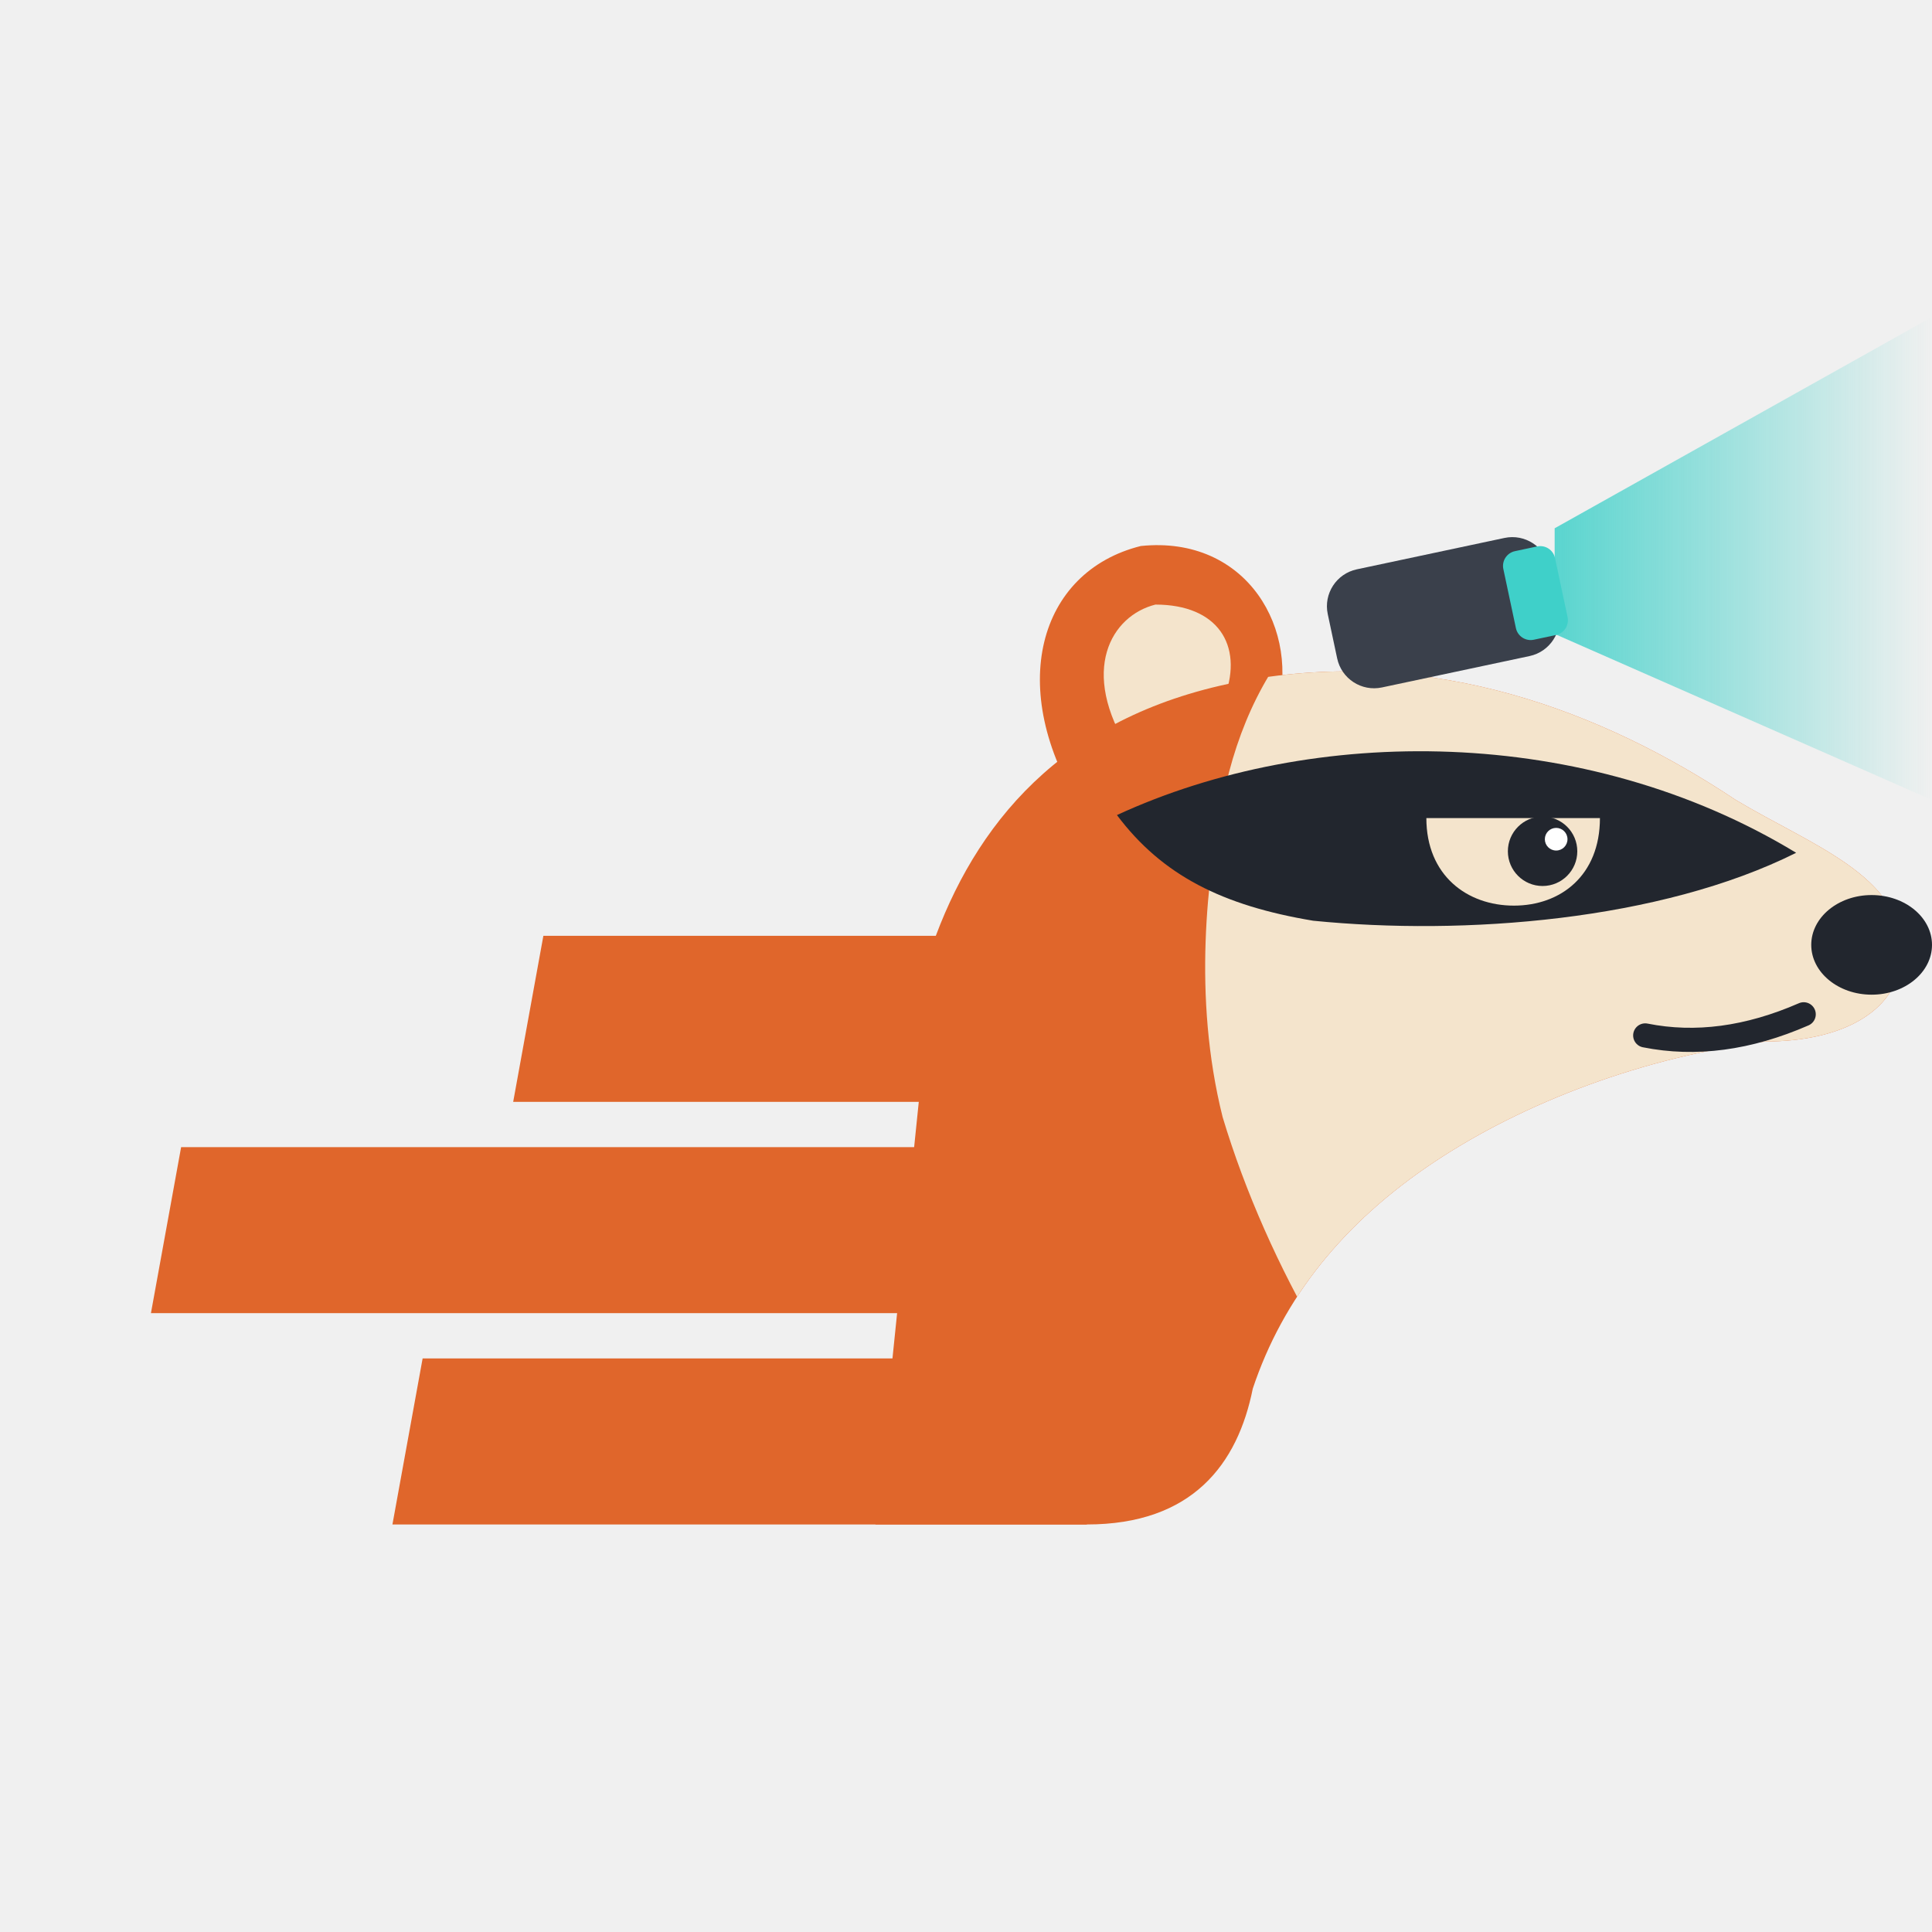
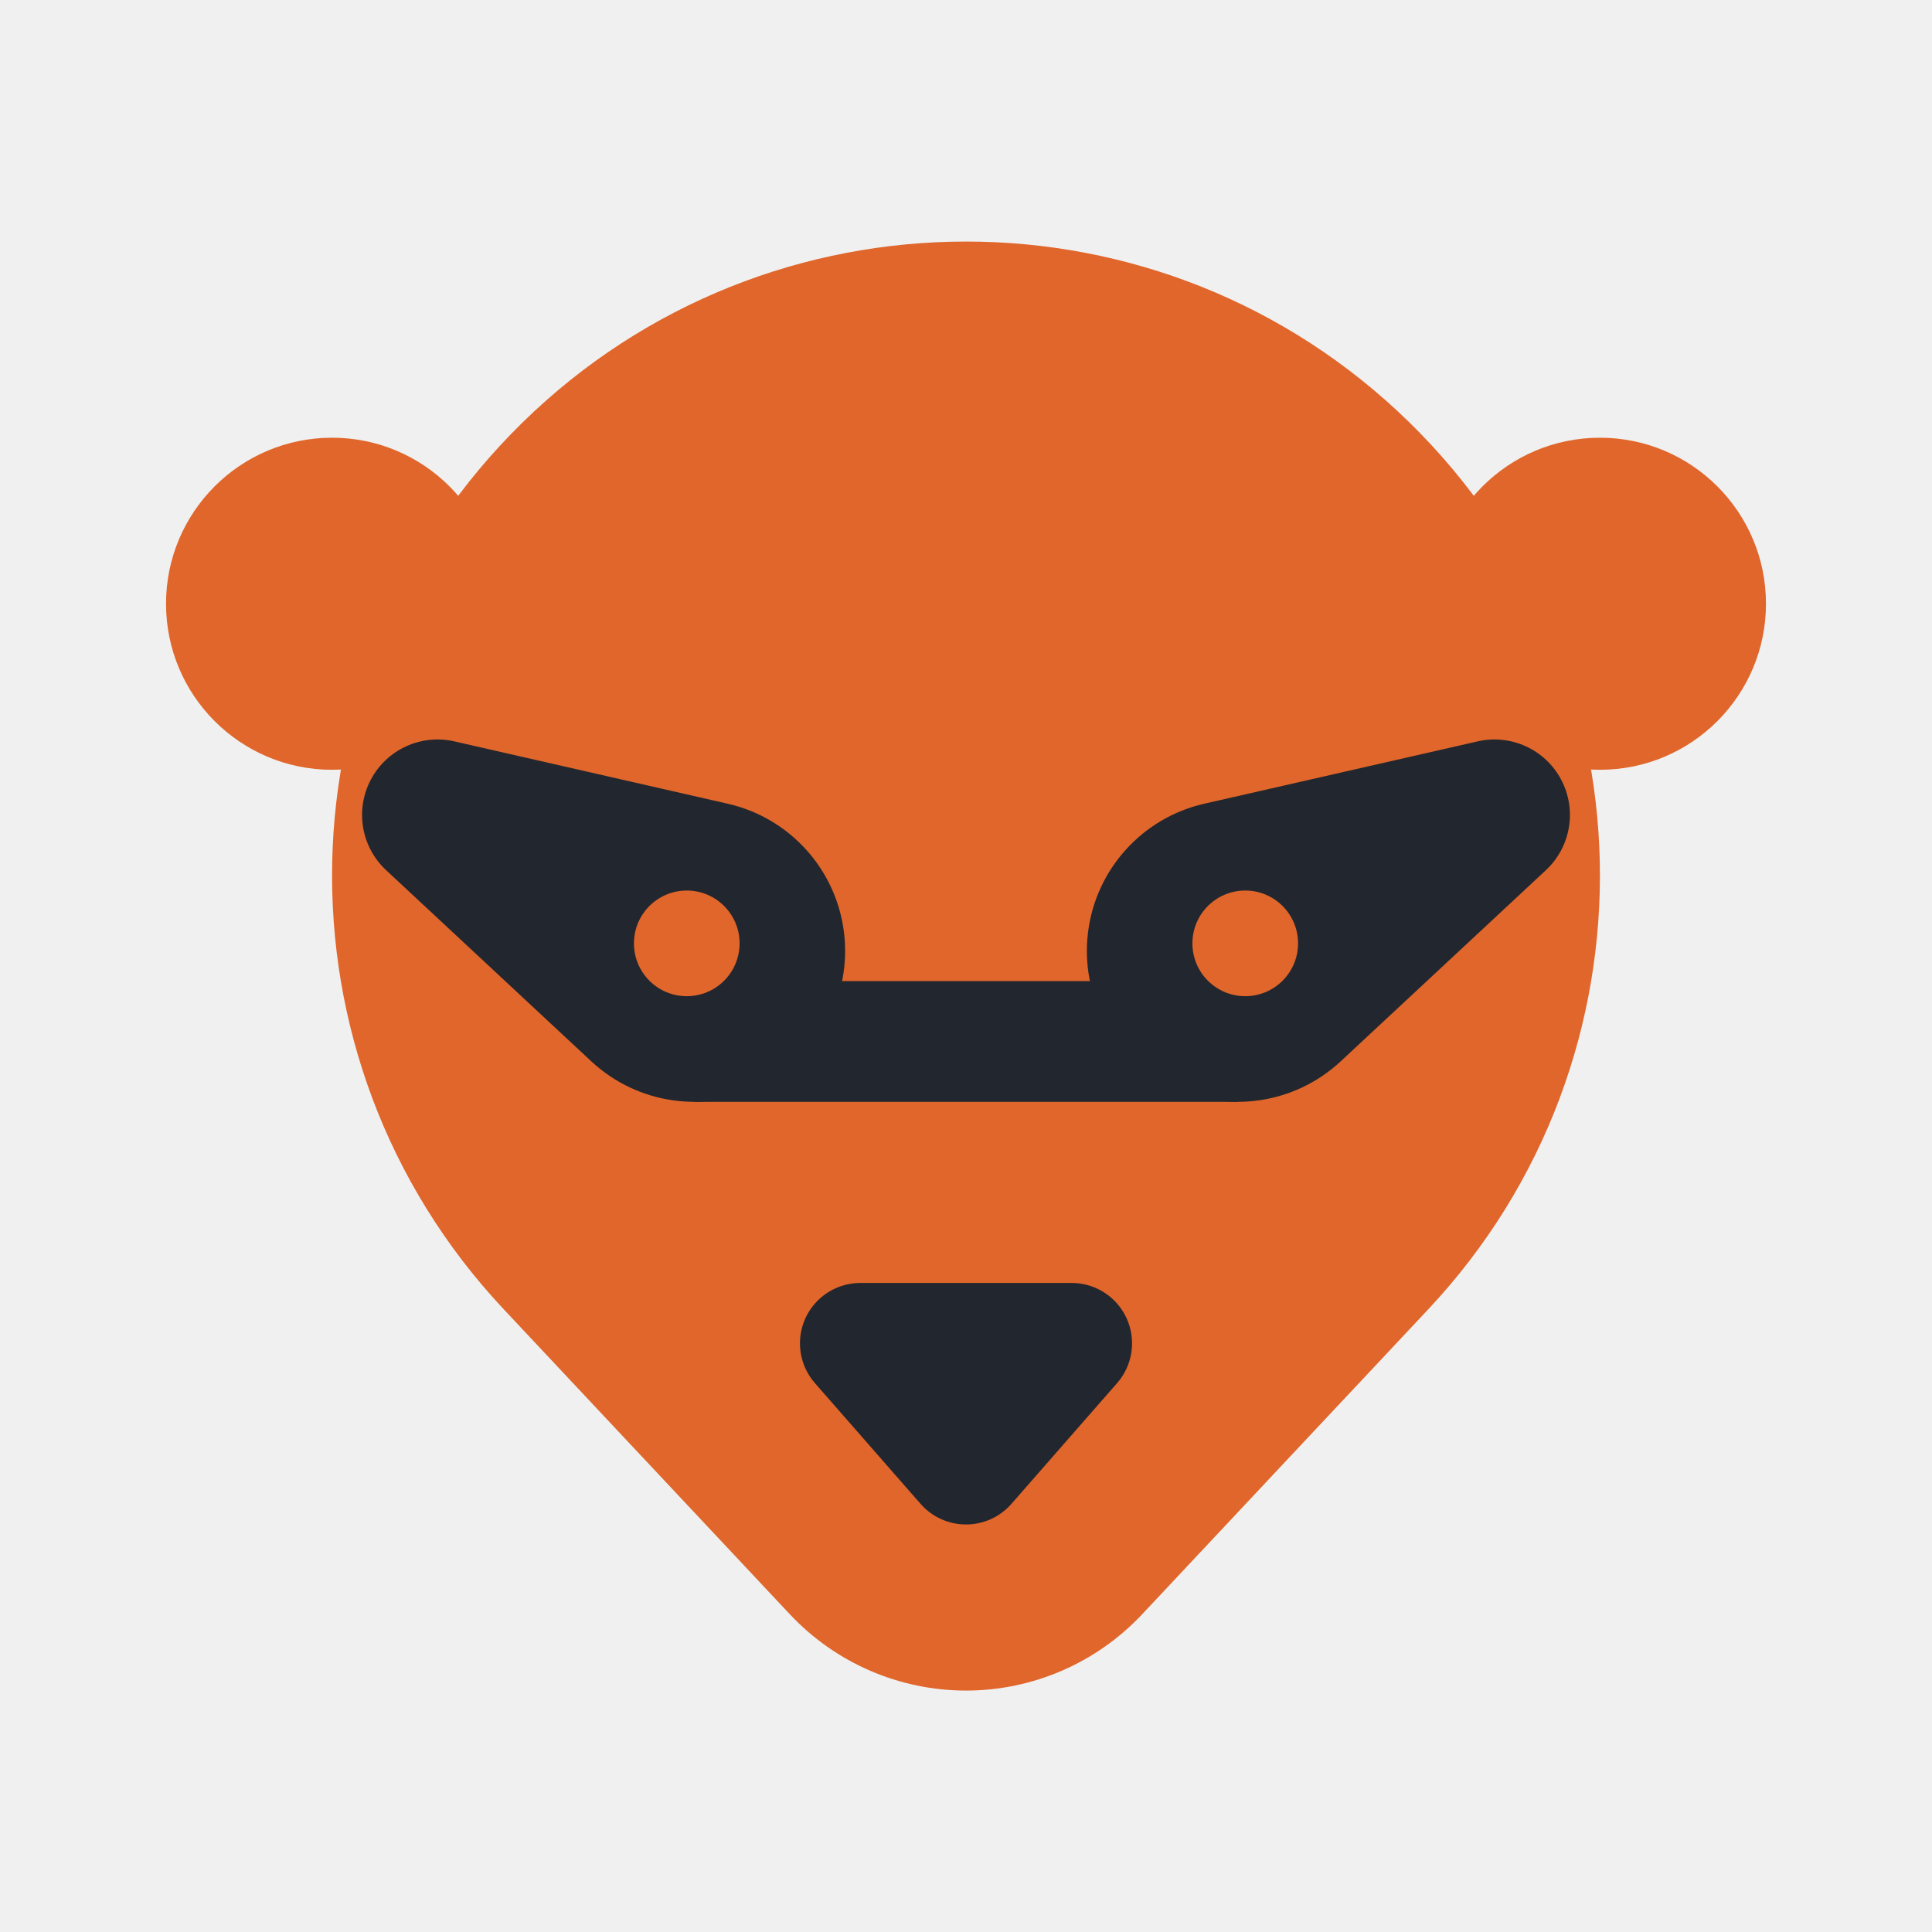
- <svg xmlns="http://www.w3.org/2000/svg" viewBox="0 0 128 128" role="img" aria-label="fastvol mascot: a masked ferret with a headlamp, dashing">
-   <defs>
-     <linearGradient id="fv-beam" x1="0" y1="0" x2="1" y2="0">
-       <stop offset="0" stop-color="#3fd0c9" stop-opacity=".85" />
-       <stop offset="1" stop-color="#3fd0c9" stop-opacity="0" />
-     </linearGradient>
-     <path id="fv-head" d="M62 62C65 54 71 47 83 45C95 43 106 47 115 53C120 56 126 58 126 63C126 67 122 69 117 69C109 70 101 73 95 77C89 81 85 86 83 92C82 97 79 101 72 101H58Z" />
-     <clipPath id="fv-head-clip">
-       <use href="#fv-head" />
-     </clipPath>
-   </defs>
-   <path fill="url(#fv-beam)" d="M103 35L128 21V53L103 42Z" />
+ <svg xmlns="http://www.w3.org/2000/svg" viewBox="0 0 128 128" role="img" aria-label="fastvol: a masked ferret">
  <g fill="#e0662b">
-     <path d="M36 62H72V73H34Z" />
-     <path d="M12 76H72V87H10Z" />
-     <path d="M28 90H72V101H26Z" />
+     <path d="M94.63 86.74L75.67 106.95A16 16 0 0 1 52.33 106.95L33.37 86.74A42 42 0 1 1 94.63 86.74Z" />
+     <circle cx="22" cy="40" r="11" />
+     <circle cx="106" cy="40" r="11" />
  </g>
-   <g transform="rotate(-14 78 50)">
-     <path fill="#e0662b" d="M71 52C68 43 72 36 79 36C86 37 88 44 85 49Z" />
-     <path fill="#f4e4cc" d="M75 49C73 43 76 40 79 40C83 41 84 44 82 47Z" />
+   <g fill="#22262e">
+     <path d="M39.18 70.32L25.59 57.66A5 5 0 0 1 30.11 49.12L48.22 53.25A10 10 0 1 1 39.18 70.32Z" />
+     <path d="M79.78 53.25L97.89 49.12A5 5 0 0 1 102.41 57.66L88.82 70.32A10 10 0 1 1 79.78 53.25Z" />
+     <path d="M46 65H82V73H46Z" />
+     <path stroke="#22262e" stroke-width="8" stroke-linejoin="round" d="M57 89H71L64 97Z" />
  </g>
-   <use href="#fv-head" fill="#e0662b" />
-   <g clip-path="url(#fv-head-clip)">
-     <path fill="#f4e4cc" d="M87 41C98 42 110 48 130 56V100H96C90 94 84 84 81 74C79 66 80 58 81 53C82 48 84 44 87 41Z" />
-     <path fill="#22262e" d="M74 54C87 48 105 48 119 56.5C110 61 97 62 87 61C81 60 77 58 74 54Z" />
-   </g>
-   <path fill="#f4e4cc" d="M94.5 54.2H106C106 58 103.4 60 100.3 60C97.2 60 94.5 58 94.5 54.2Z" />
-   <circle cx="102.2" cy="56.4" r="2.3" fill="#22262e" />
-   <circle cx="103.1" cy="55.6" r=".75" fill="#fff" />
-   <path fill="none" stroke="#22262e" stroke-width="1.6" stroke-linecap="round" d="M119.5 67.2Q114 69.6 109 68.6" />
-   <ellipse cx="124" cy="62.6" rx="4" ry="3.3" fill="#22262e" />
-   <g transform="rotate(-12 96 40)">
-     <rect x="88" y="36.5" width="15" height="8" rx="2.5" fill="#3a404b" />
-     <rect x="100" y="37.5" width="3.5" height="6" rx="1" fill="#3fd0c9" />
+   <g fill="#e0662b">
+     <circle cx="45.5" cy="62.5" r="3.5" />
+     <circle cx="82.5" cy="62.5" r="3.5" />
  </g>
</svg>
